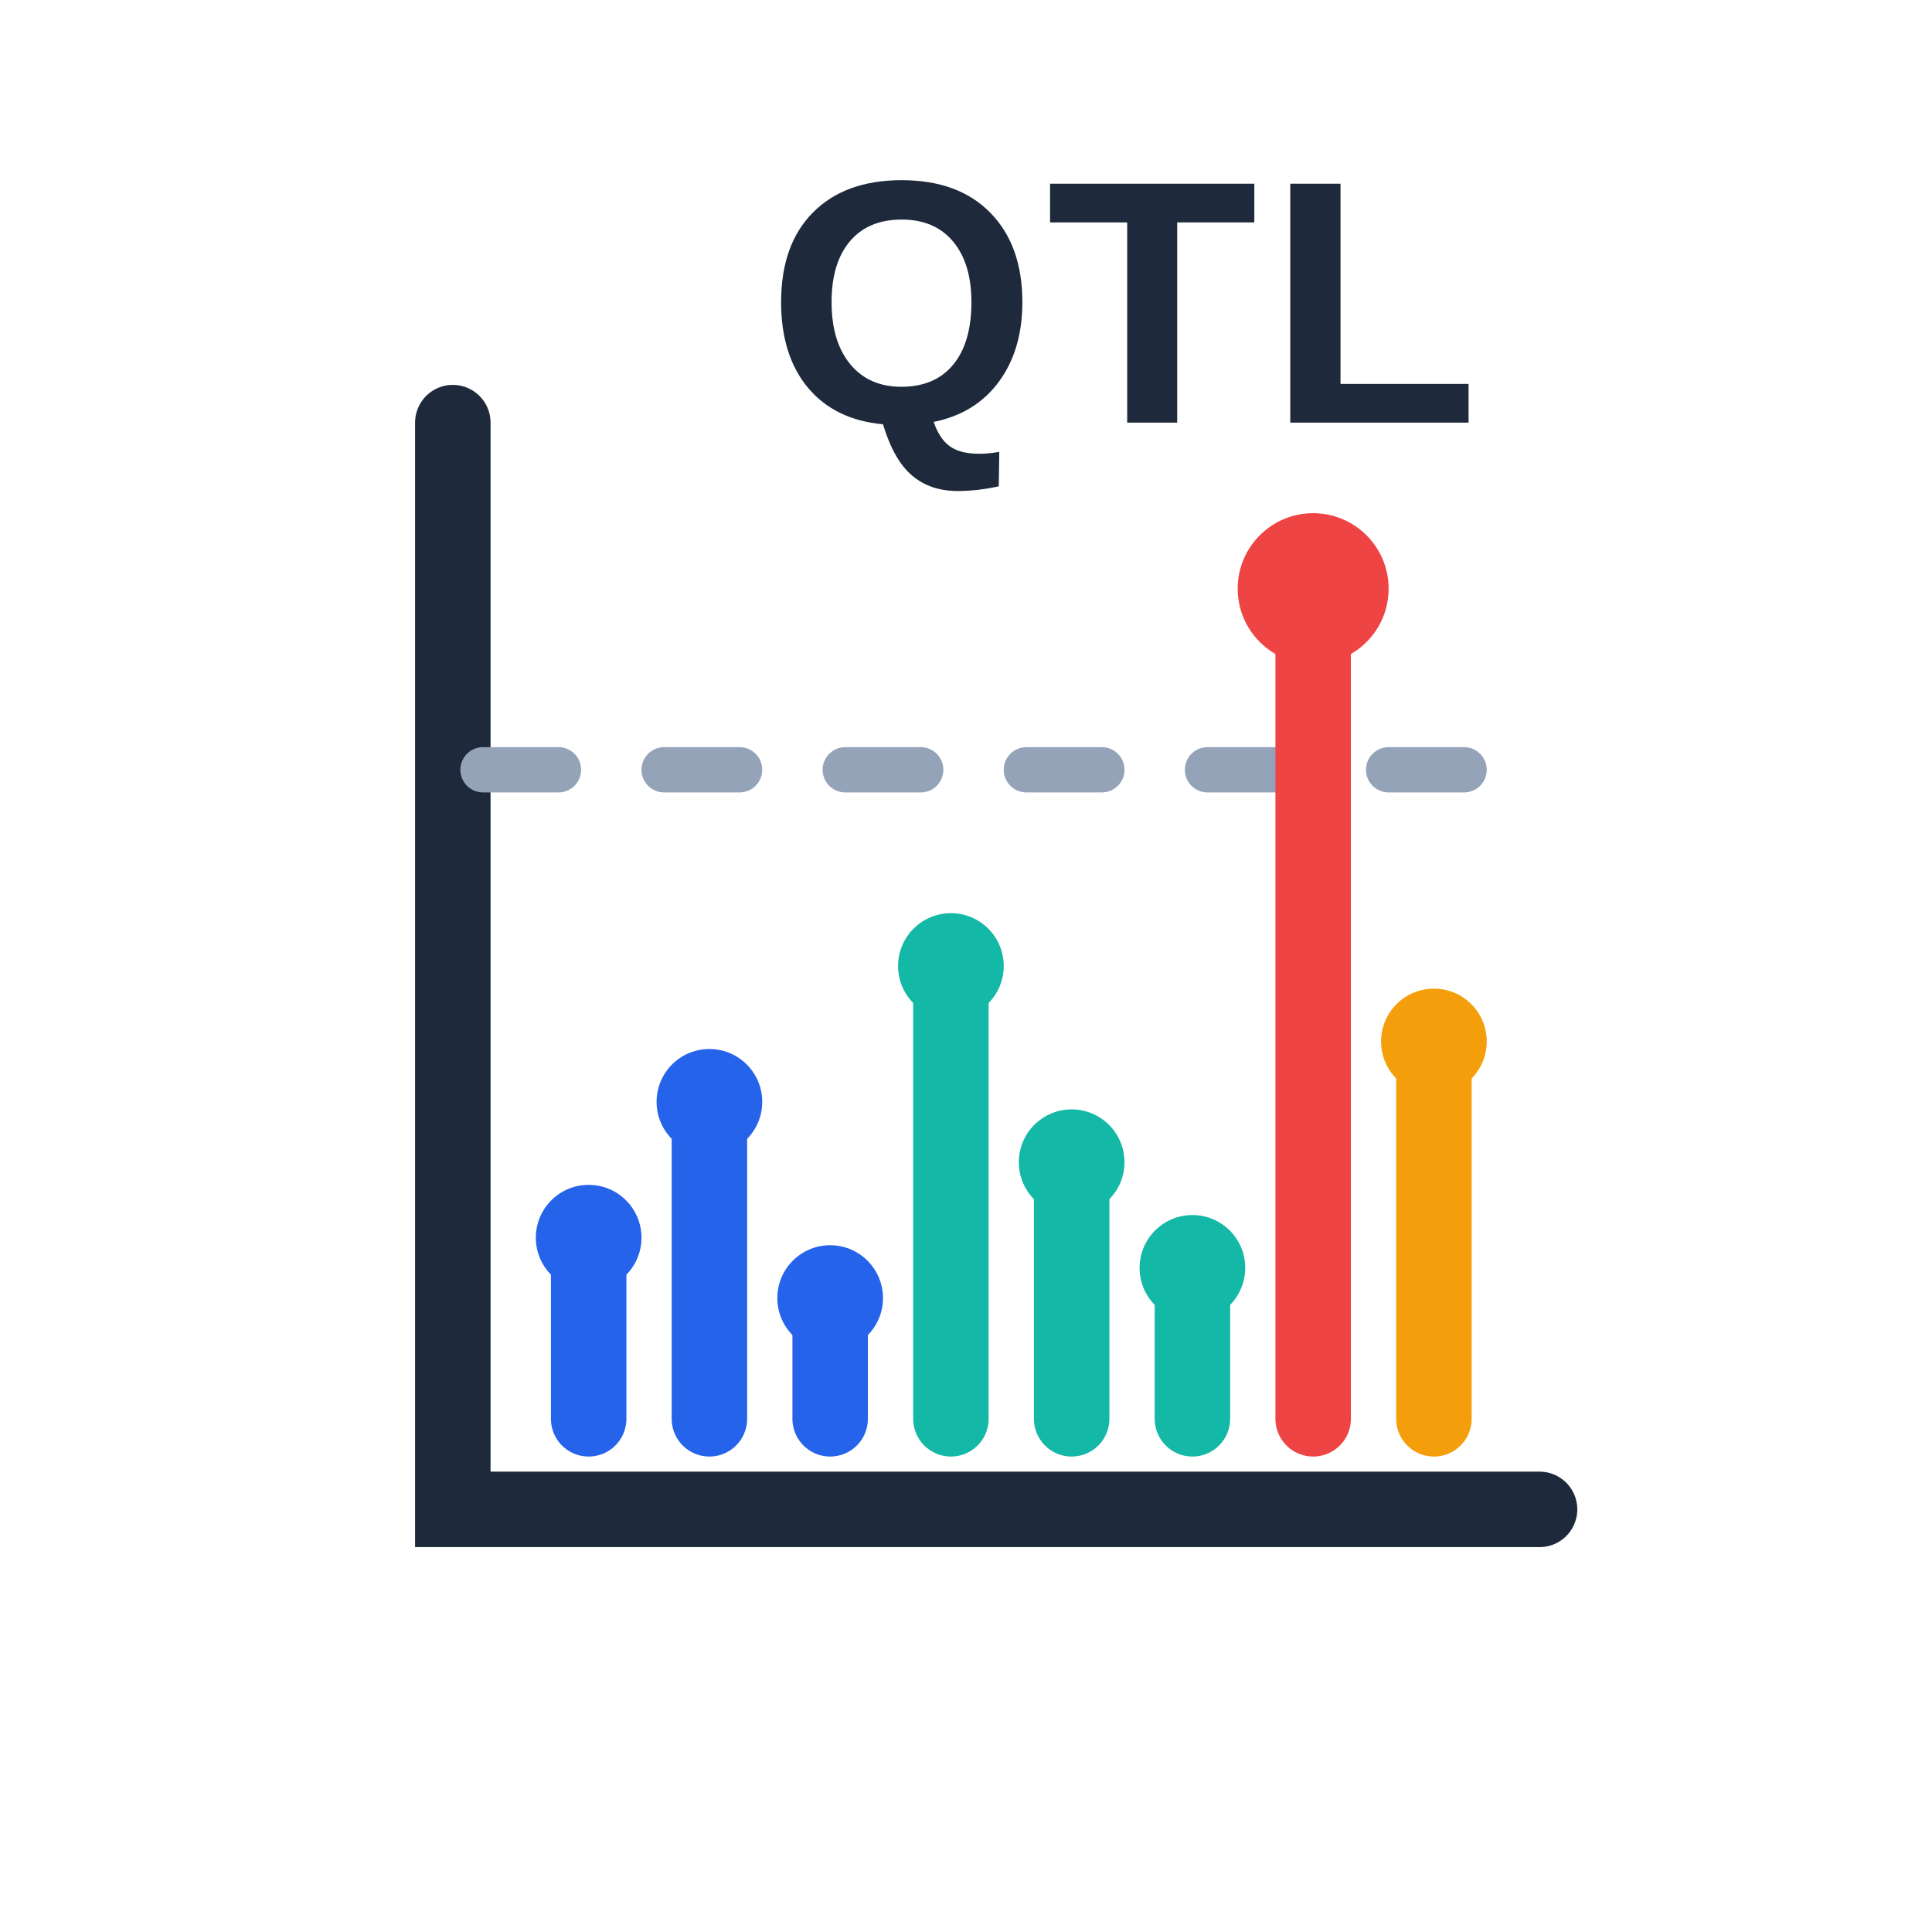
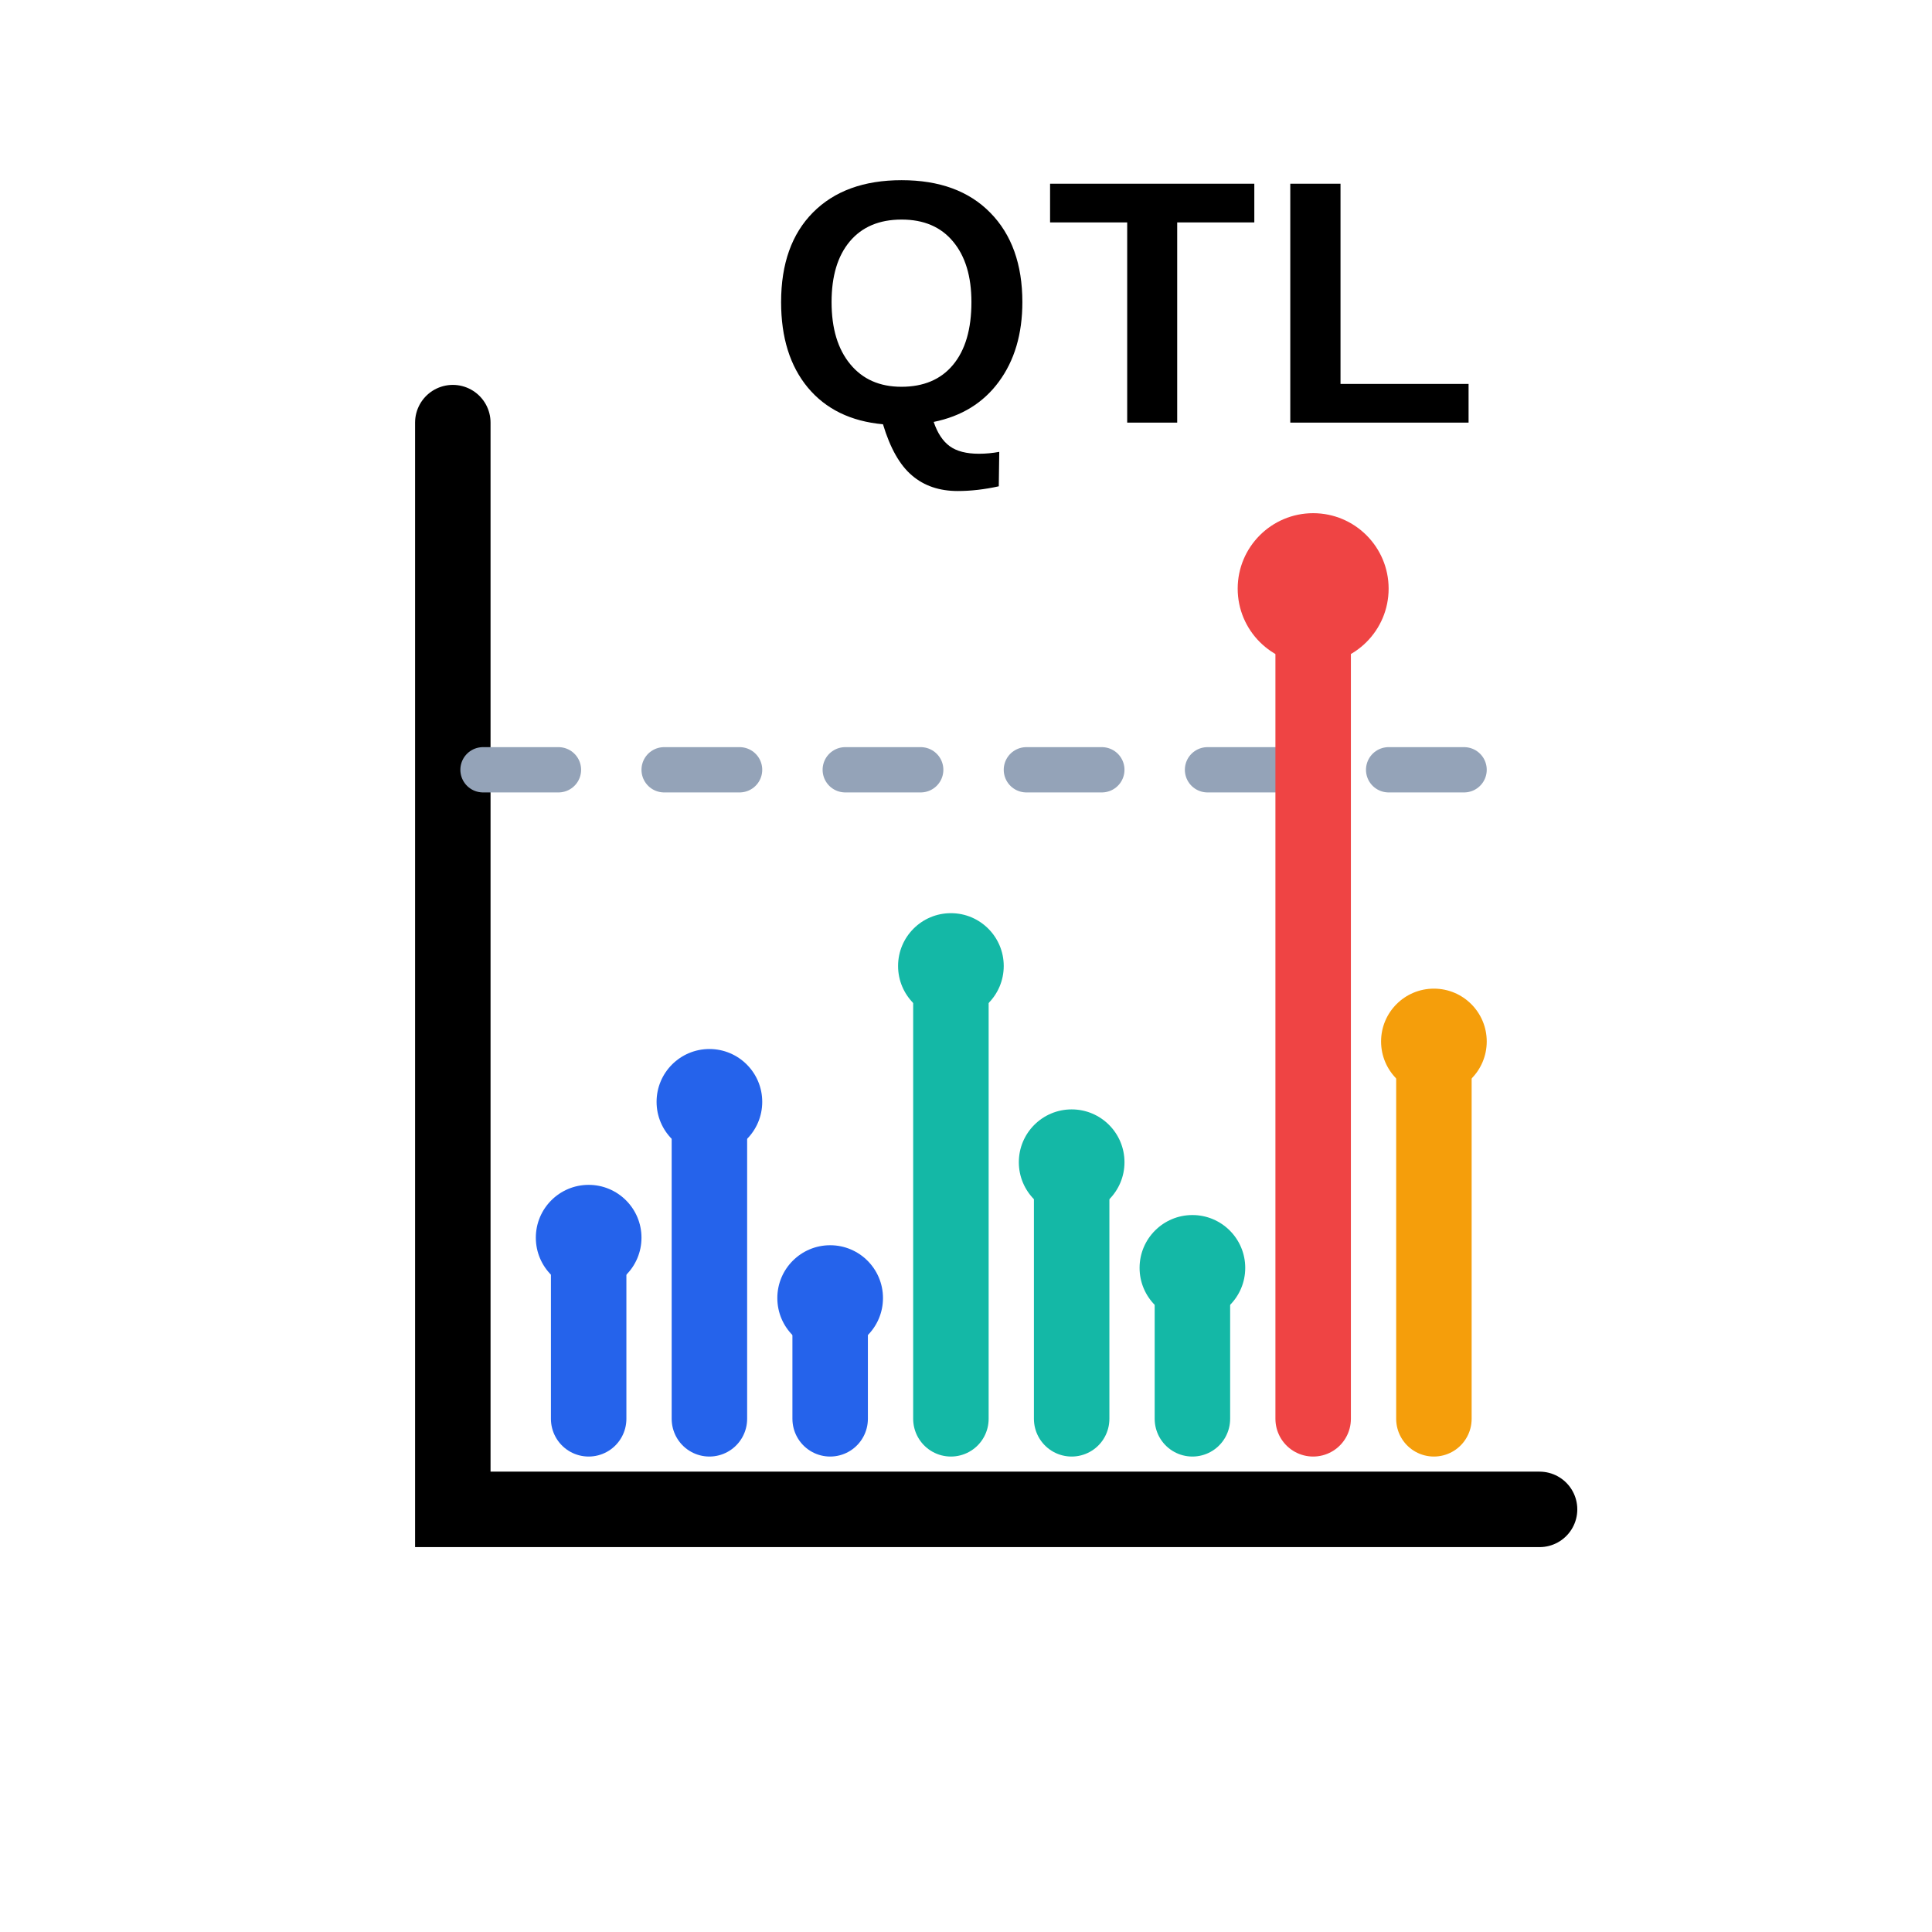
<svg xmlns="http://www.w3.org/2000/svg" viewBox="0 0 128 128" role="img" aria-label="QTL Manhattan plot logo">
-   <path d="M30 28v72h72" fill="none" stroke="#1E293B" stroke-width="5" stroke-linecap="round" />
+   <path d="M30 28v72h72" fill="none" stroke="currentColor" stroke-width="5" stroke-linecap="round" />
  <path d="M32 51h68" fill="none" stroke="#94A3B8" stroke-width="3" stroke-linecap="round" stroke-dasharray="5 7" />
-   <text x="98" y="28" fill="#1E293B" font-family="Arial, Helvetica, sans-serif" font-size="23" font-weight="700" text-anchor="end" letter-spacing=".6">QTL</text>
+   <text x="98" y="28" fill="currentColor" font-family="Arial, Helvetica, sans-serif" font-size="23" font-weight="700" text-anchor="end" letter-spacing=".6">QTL</text>
  <g stroke-linecap="round" stroke-width="5">
    <path d="M39 94V82" stroke="#2563EB" />
    <path d="M47 94V73" stroke="#2563EB" />
    <path d="M55 94V86" stroke="#2563EB" />
    <path d="M63 94V64" stroke="#14B8A6" />
    <path d="M71 94V77" stroke="#14B8A6" />
    <path d="M79 94V84" stroke="#14B8A6" />
    <path d="M87 94V39" stroke="#EF4444" />
    <path d="M95 94V69" stroke="#F59E0B" />
  </g>
  <g>
    <circle cx="39" cy="82" r="3.5" fill="#2563EB" />
    <circle cx="47" cy="73" r="3.5" fill="#2563EB" />
    <circle cx="55" cy="86" r="3.5" fill="#2563EB" />
    <circle cx="63" cy="64" r="3.5" fill="#14B8A6" />
    <circle cx="71" cy="77" r="3.5" fill="#14B8A6" />
    <circle cx="79" cy="84" r="3.5" fill="#14B8A6" />
    <circle cx="87" cy="39" r="5" fill="#EF4444" />
    <circle cx="95" cy="69" r="3.5" fill="#F59E0B" />
  </g>
</svg>
